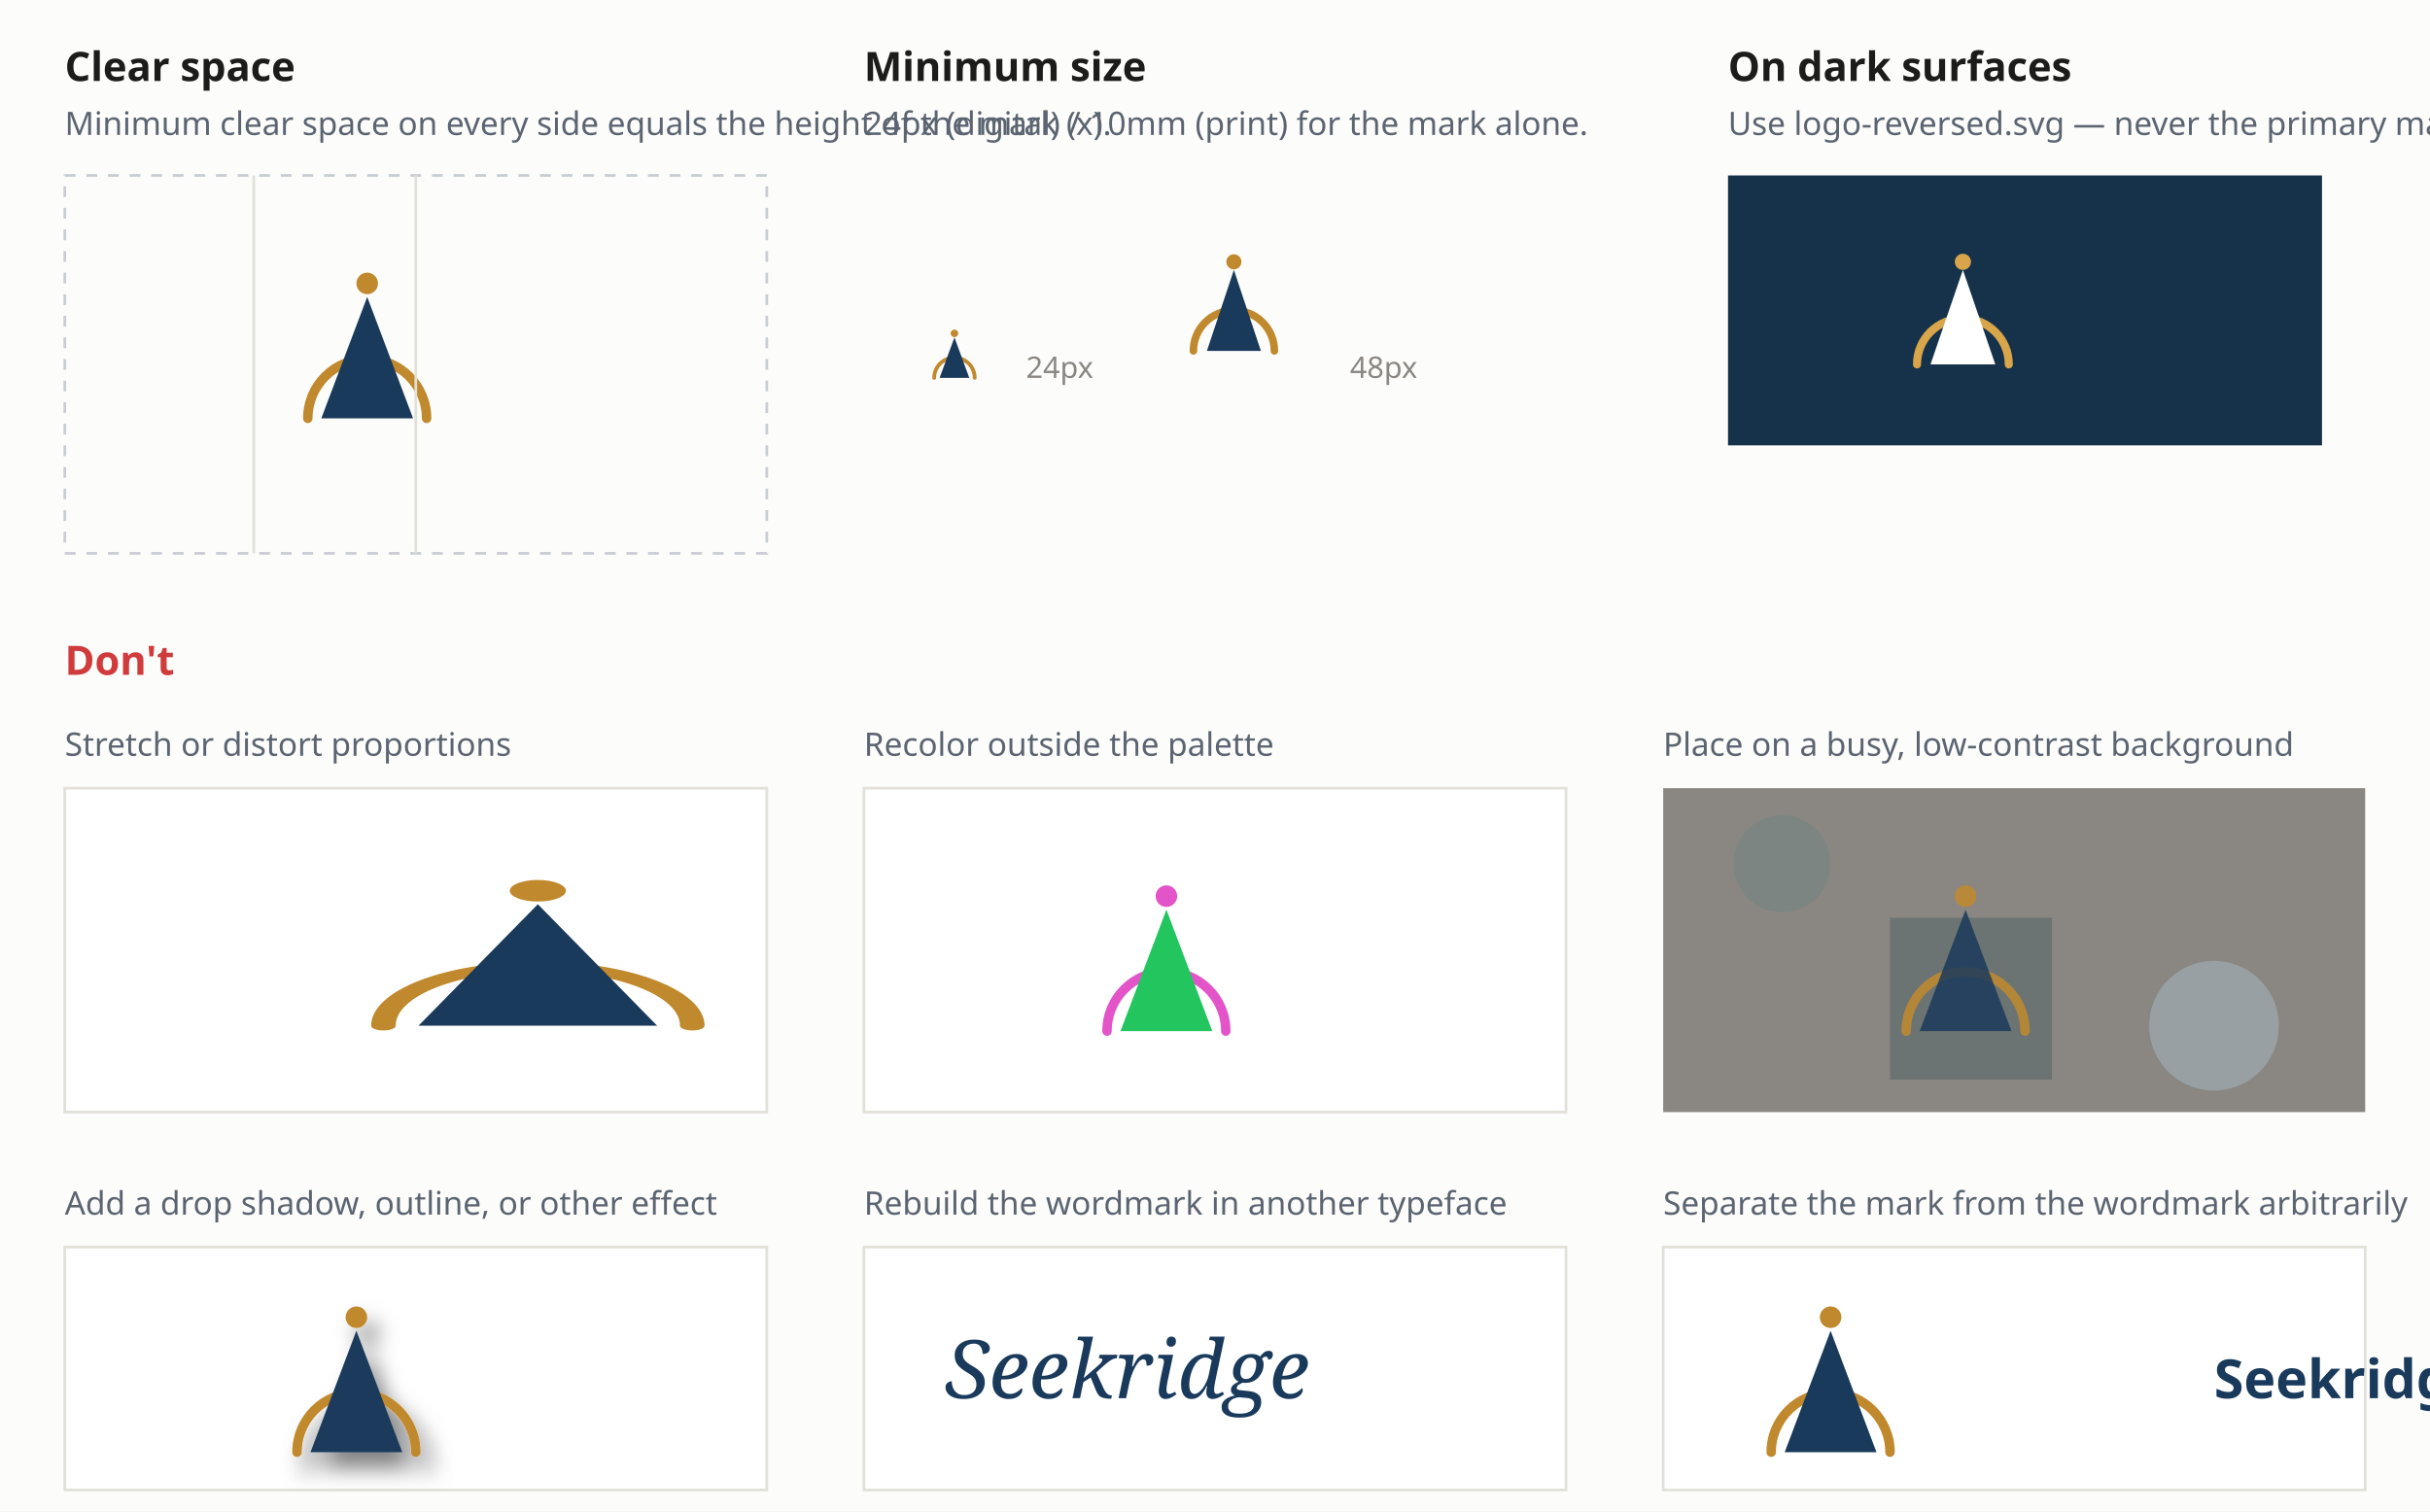
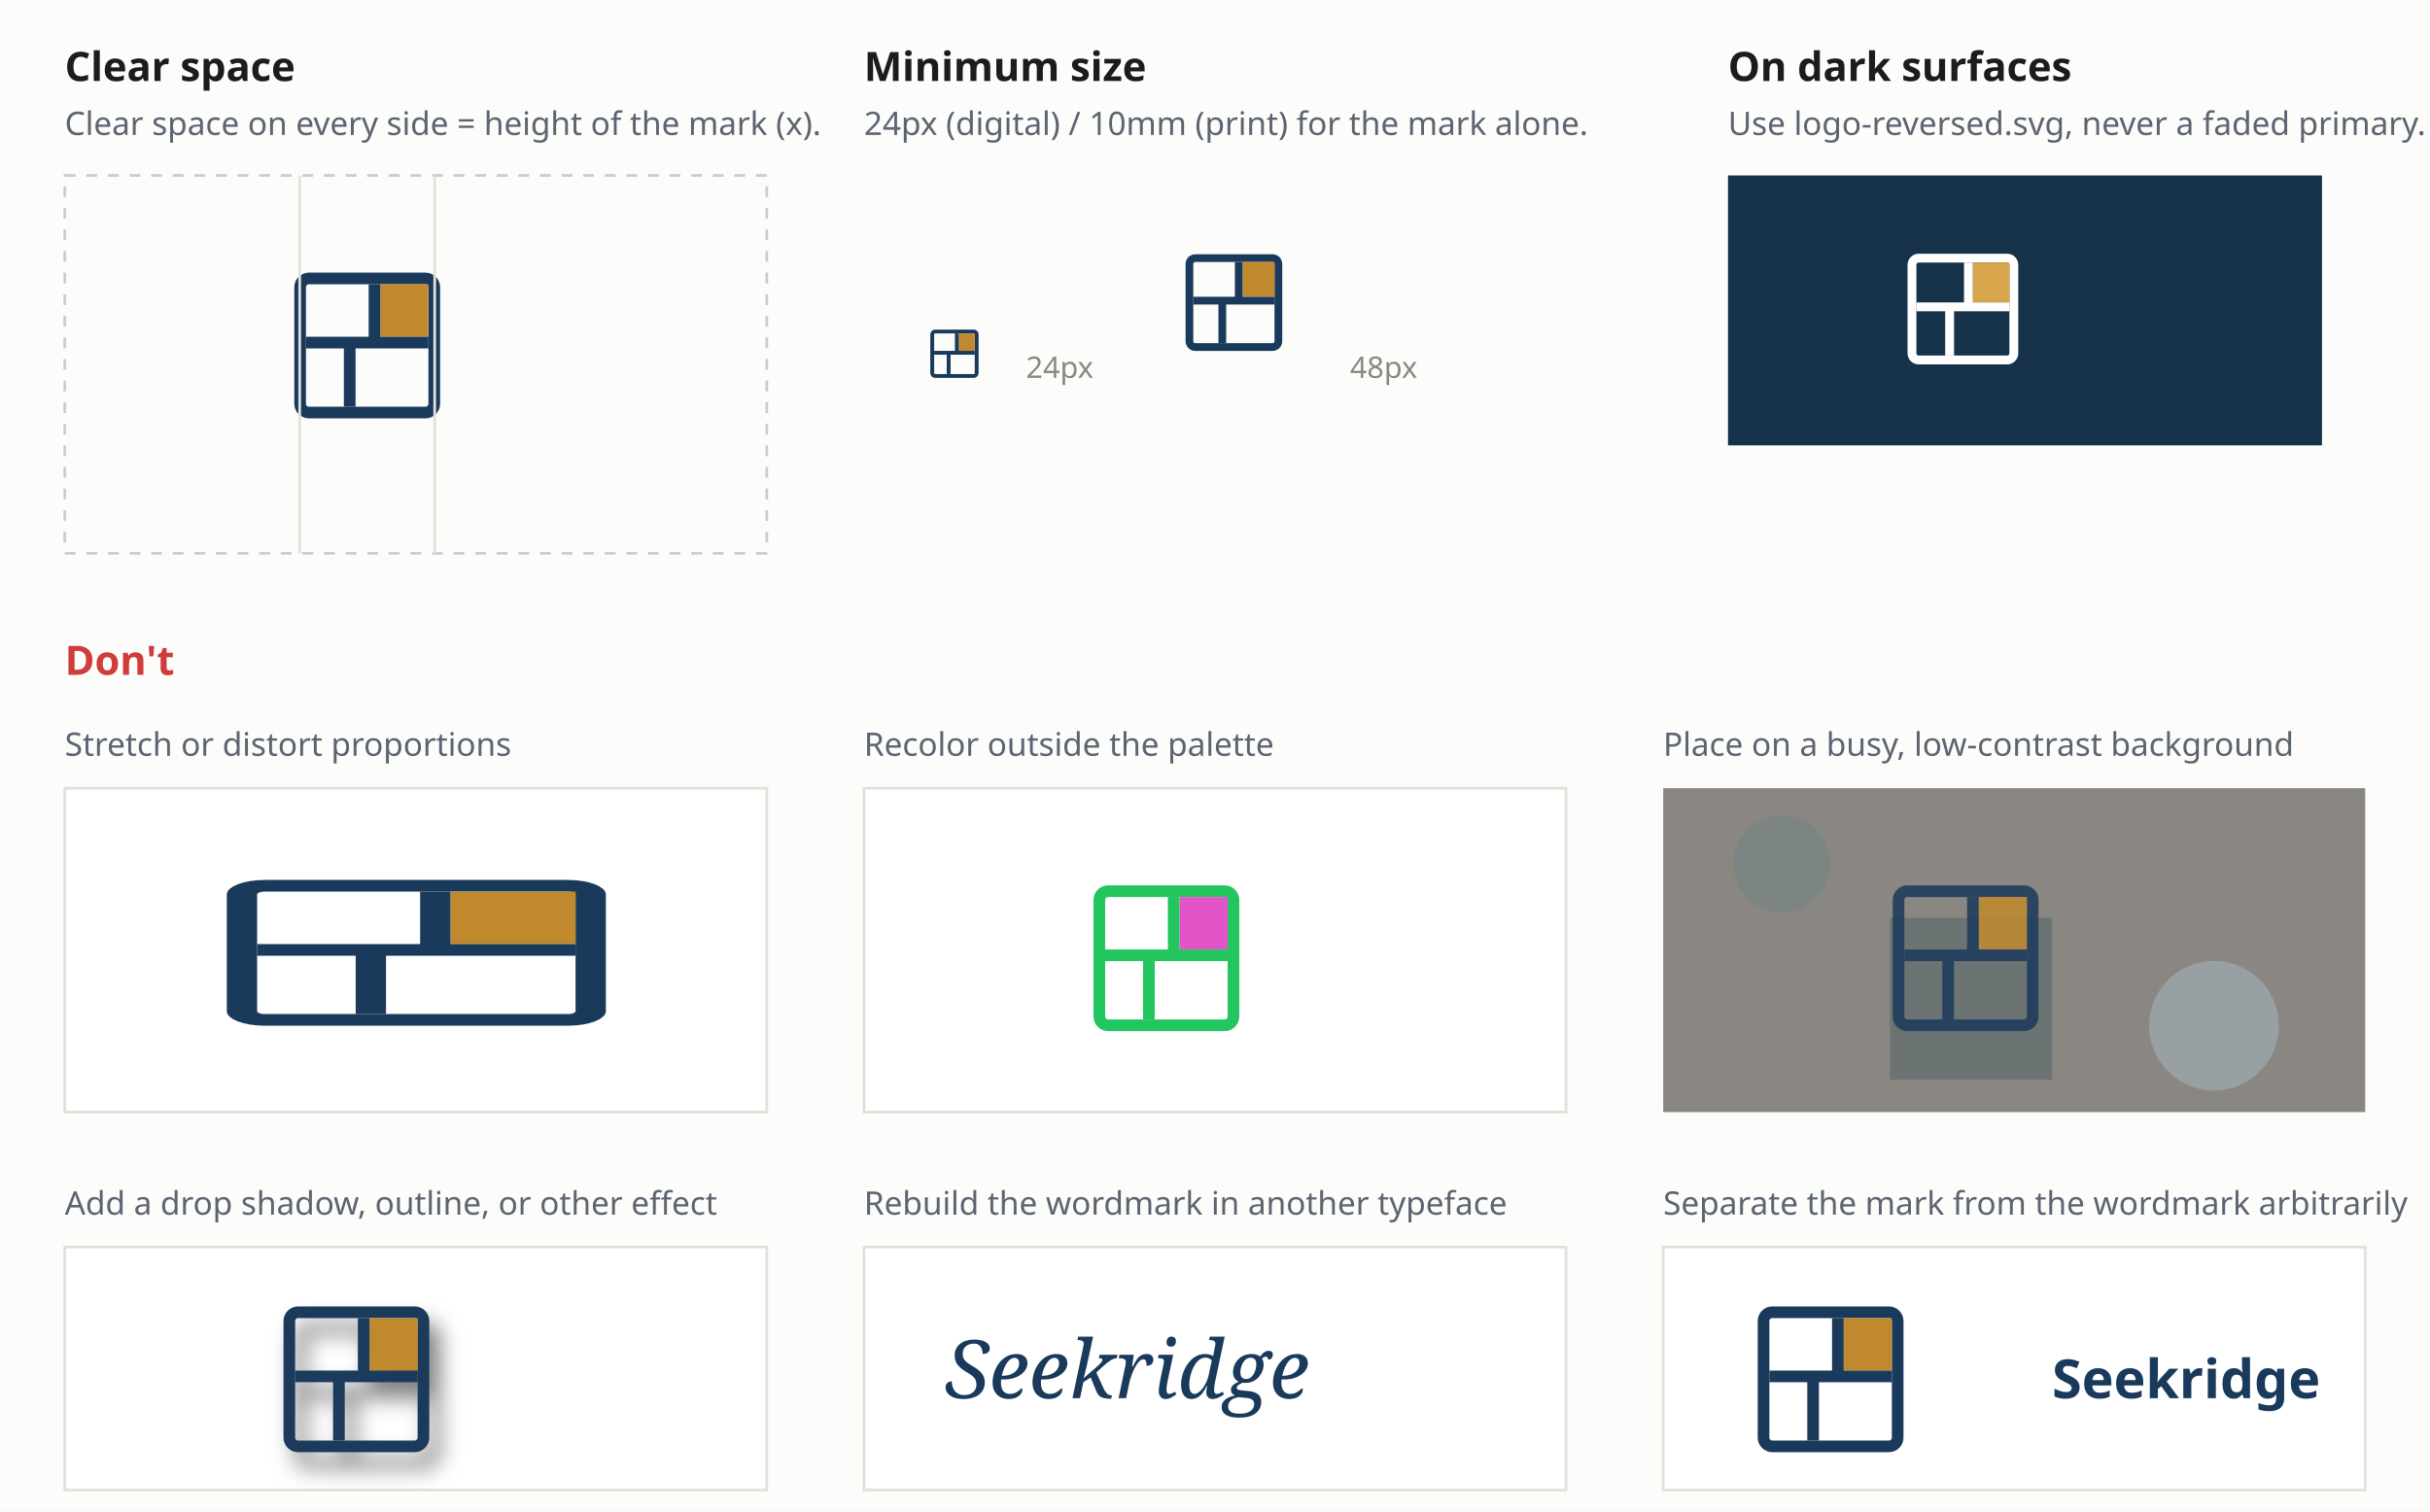
<svg xmlns="http://www.w3.org/2000/svg" viewBox="0 0 900 560" font-family="'IBM Plex Sans', system-ui, sans-serif">
  <rect x="0" y="0" width="900" height="560" fill="#FCFCFB" />
  <text x="24" y="30" font-size="15" font-weight="700" fill="#1C1C1A">Clear space</text>
-   <text x="24" y="50" font-size="12" fill="#5B6470">Minimum clear space on every side equals the height of the mark (x).</text>
+   <text x="24" y="50" font-size="12" fill="#5B6470">Clear space on every side = height of the mark (x).</text>
  <rect x="24" y="65" width="260" height="140" fill="none" stroke="#C7CDD3" stroke-dasharray="4 4" />
  <g transform="translate(94,95)">
-     <path d="M 20 60 A 22 22 0 0 1 64 60" fill="none" stroke="#C1892E" stroke-width="3.5" stroke-linecap="round" />
-     <polygon points="42,15 25,60 59,60" fill="#1A3A5C" />
-     <circle cx="42" cy="10" r="4" fill="#C1892E" />
+     <g transform="translate(15,6) scale(0.54)">
+       <rect x="4" y="4" width="92" height="92" rx="6" fill="none" stroke="#1A3A5C" stroke-width="8" />
+       <rect x="59" y="8" width="33" height="36" fill="#C1892E" />
+       <path d="M 8 48 H 92 M 55 8 V 48 M 38 48 V 92" fill="none" stroke="#1A3A5C" stroke-width="8" />
+     </g>
  </g>
-   <path d="M 94 65 L 94 205 M 154 65 L 154 205" stroke="#E1E0D9" stroke-width="1" />
+   <path d="M 111 65 L 111 205 M 161 65 L 161 205" stroke="#E1E0D9" stroke-width="1" />
  <text x="320" y="30" font-size="15" font-weight="700" fill="#1C1C1A">Minimum size</text>
  <text x="320" y="50" font-size="12" fill="#5B6470">24px (digital) / 10mm (print) for the mark alone.</text>
  <g transform="translate(340,120)">
-     <path d="M 6 20 A 7.5 7.5 0 0 1 21 20" fill="none" stroke="#C1892E" stroke-width="1.4" stroke-linecap="round" />
-     <polygon points="13.5,5 8,20 19,20" fill="#1A3A5C" />
-     <circle cx="13.5" cy="3.5" r="1.4" fill="#C1892E" />
+     <g transform="translate(4.55,2.1) scale(0.179)">
+       <rect x="4" y="4" width="92" height="92" rx="6" fill="none" stroke="#1A3A5C" stroke-width="8" />
+       <rect x="59" y="8" width="33" height="36" fill="#C1892E" />
+       <path d="M 8 48 H 92 M 55 8 V 48 M 38 48 V 92" fill="none" stroke="#1A3A5C" stroke-width="8" />
+     </g>
  </g>
  <text x="380" y="140" font-size="11" fill="#8A8782">24px</text>
  <g transform="translate(430,90)">
-     <path d="M 12 40 A 15 15 0 0 1 42 40" fill="none" stroke="#C1892E" stroke-width="2.8" stroke-linecap="round" />
-     <polygon points="27,10 17,40 37,40" fill="#1A3A5C" />
-     <circle cx="27" cy="7" r="2.8" fill="#C1892E" />
+     <g transform="translate(9.1,4.2) scale(0.358)">
+       <rect x="4" y="4" width="92" height="92" rx="6" fill="none" stroke="#1A3A5C" stroke-width="8" />
+       <rect x="59" y="8" width="33" height="36" fill="#C1892E" />
+       <path d="M 8 48 H 92 M 55 8 V 48 M 38 48 V 92" fill="none" stroke="#1A3A5C" stroke-width="8" />
+     </g>
  </g>
  <text x="500" y="140" font-size="11" fill="#8A8782">48px</text>
  <text x="640" y="30" font-size="15" font-weight="700" fill="#1C1C1A">On dark surfaces</text>
-   <text x="640" y="50" font-size="12" fill="#5B6470">Use logo-reversed.svg — never the primary mark at reduced opacity.</text>
+   <text x="640" y="50" font-size="12" fill="#5B6470">Use logo-reversed.svg, never a faded primary.</text>
  <rect x="640" y="65" width="220" height="100" fill="#16324A" />
  <g transform="translate(695,90)">
-     <path d="M 15 45 A 17 17 0 0 1 49 45" fill="none" stroke="#D9A54B" stroke-width="3" stroke-linecap="round" />
-     <polygon points="32,10 20,45 44,45" fill="#FFFFFF" />
-     <circle cx="32" cy="7" r="3" fill="#D9A54B" />
+     <g transform="translate(11.5,4) scale(0.41)">
+       <rect x="4" y="4" width="92" height="92" rx="6" fill="none" stroke="#FFFFFF" stroke-width="8" />
+       <rect x="59" y="8" width="33" height="36" fill="#D9A54B" />
+       <path d="M 8 48 H 92 M 55 8 V 48 M 38 48 V 92" fill="none" stroke="#FFFFFF" stroke-width="8" />
+     </g>
  </g>
  <text x="24" y="250" font-size="15" font-weight="700" fill="#D03B3B">Don't</text>
  <text x="24" y="280" font-size="12" fill="#5B6470">Stretch or distort proportions</text>
  <rect x="24" y="292" width="260" height="120" fill="#FFFFFF" stroke="#E1E0D9" />
-   <g transform="translate(90,320) scale(2.6,1)">
-     <path d="M 20 60 A 22 22 0 0 1 64 60" fill="none" stroke="#C1892E" stroke-width="3.5" stroke-linecap="round" />
-     <polygon points="42,15 25,60 59,60" fill="#1A3A5C" />
-     <circle cx="42" cy="10" r="4" fill="#C1892E" />
+   <g transform="translate(45,320) scale(2.6,1)">
+     <g transform="translate(15,6) scale(0.54)">
+       <rect x="4" y="4" width="92" height="92" rx="6" fill="none" stroke="#1A3A5C" stroke-width="8" />
+       <rect x="59" y="8" width="33" height="36" fill="#C1892E" />
+       <path d="M 8 48 H 92 M 55 8 V 48 M 38 48 V 92" fill="none" stroke="#1A3A5C" stroke-width="8" />
+     </g>
  </g>
  <text x="320" y="280" font-size="12" fill="#5B6470">Recolor outside the palette</text>
  <rect x="320" y="292" width="260" height="120" fill="#FFFFFF" stroke="#E1E0D9" />
  <g transform="translate(390,322)">
-     <path d="M 20 60 A 22 22 0 0 1 64 60" fill="none" stroke="#E354C9" stroke-width="3.5" stroke-linecap="round" />
-     <polygon points="42,15 25,60 59,60" fill="#22C55E" />
-     <circle cx="42" cy="10" r="4" fill="#E354C9" />
+     <g transform="translate(15,6) scale(0.54)">
+       <rect x="4" y="4" width="92" height="92" rx="6" fill="none" stroke="#22C55E" stroke-width="8" />
+       <rect x="59" y="8" width="33" height="36" fill="#E354C9" />
+       <path d="M 8 48 H 92 M 55 8 V 48 M 38 48 V 92" fill="none" stroke="#22C55E" stroke-width="8" />
+     </g>
  </g>
  <text x="616" y="280" font-size="12" fill="#5B6470">Place on a busy, low-contrast background</text>
  <rect x="616" y="292" width="260" height="120" fill="#8A8782" />
  <circle cx="660" cy="320" r="18" fill="#7C8582" />
  <circle cx="820" cy="380" r="24" fill="#98A0A3" />
  <rect x="700" y="340" width="60" height="60" fill="#6B7472" />
  <g transform="translate(686,322)">
-     <path d="M 20 60 A 22 22 0 0 1 64 60" fill="none" stroke="#C1892E" stroke-width="3.5" stroke-linecap="round" opacity="0.85" />
-     <polygon points="42,15 25,60 59,60" fill="#1A3A5C" opacity="0.85" />
-     <circle cx="42" cy="10" r="4" fill="#C1892E" opacity="0.85" />
+     <g transform="translate(15,6) scale(0.54)" opacity="0.85">
+       <rect x="4" y="4" width="92" height="92" rx="6" fill="none" stroke="#1A3A5C" stroke-width="8" />
+       <rect x="59" y="8" width="33" height="36" fill="#C1892E" />
+       <path d="M 8 48 H 92 M 55 8 V 48 M 38 48 V 92" fill="none" stroke="#1A3A5C" stroke-width="8" />
+     </g>
  </g>
  <text x="24" y="450" font-size="12" fill="#5B6470">Add a drop shadow, outline, or other effect</text>
  <rect x="24" y="462" width="260" height="90" fill="#FFFFFF" stroke="#E1E0D9" />
  <g transform="translate(90,478)" filter="url(#ds)">
-     <path d="M 20 60 A 22 22 0 0 1 64 60" fill="none" stroke="#C1892E" stroke-width="3.5" stroke-linecap="round" />
-     <polygon points="42,15 25,60 59,60" fill="#1A3A5C" />
-     <circle cx="42" cy="10" r="4" fill="#C1892E" />
+     <g transform="translate(15,6) scale(0.54)">
+       <rect x="4" y="4" width="92" height="92" rx="6" fill="none" stroke="#1A3A5C" stroke-width="8" />
+       <rect x="59" y="8" width="33" height="36" fill="#C1892E" />
+       <path d="M 8 48 H 92 M 55 8 V 48 M 38 48 V 92" fill="none" stroke="#1A3A5C" stroke-width="8" />
+     </g>
  </g>
  <defs>
    <filter id="ds" x="-50%" y="-50%" width="200%" height="200%">
      <feDropShadow dx="4" dy="6" stdDeviation="4" flood-color="#000000" flood-opacity="0.5" />
    </filter>
  </defs>
  <text x="320" y="450" font-size="12" fill="#5B6470">Rebuild the wordmark in another typeface</text>
  <rect x="320" y="462" width="260" height="90" fill="#FFFFFF" stroke="#E1E0D9" />
  <text x="350" y="518" font-size="30" font-family="Georgia, serif" font-style="italic" fill="#1A3A5C">Seekridge</text>
  <text x="616" y="450" font-size="12" fill="#5B6470">Separate the mark from the wordmark arbitrarily</text>
  <rect x="616" y="462" width="260" height="90" fill="#FFFFFF" stroke="#E1E0D9" />
  <g transform="translate(636,478)">
-     <path d="M 20 60 A 22 22 0 0 1 64 60" fill="none" stroke="#C1892E" stroke-width="3.5" stroke-linecap="round" />
-     <polygon points="42,15 25,60 59,60" fill="#1A3A5C" />
-     <circle cx="42" cy="10" r="4" fill="#C1892E" />
+     <g transform="translate(15,6) scale(0.54)">
+       <rect x="4" y="4" width="92" height="92" rx="6" fill="none" stroke="#1A3A5C" stroke-width="8" />
+       <rect x="59" y="8" width="33" height="36" fill="#C1892E" />
+       <path d="M 8 48 H 92 M 55 8 V 48 M 38 48 V 92" fill="none" stroke="#1A3A5C" stroke-width="8" />
+     </g>
  </g>
-   <text x="820" y="518" font-size="20" font-weight="700" fill="#1A3A5C">Seekridge</text>
+   <text x="760" y="518" font-size="20" font-weight="700" fill="#1A3A5C">Seekridge</text>
</svg>
